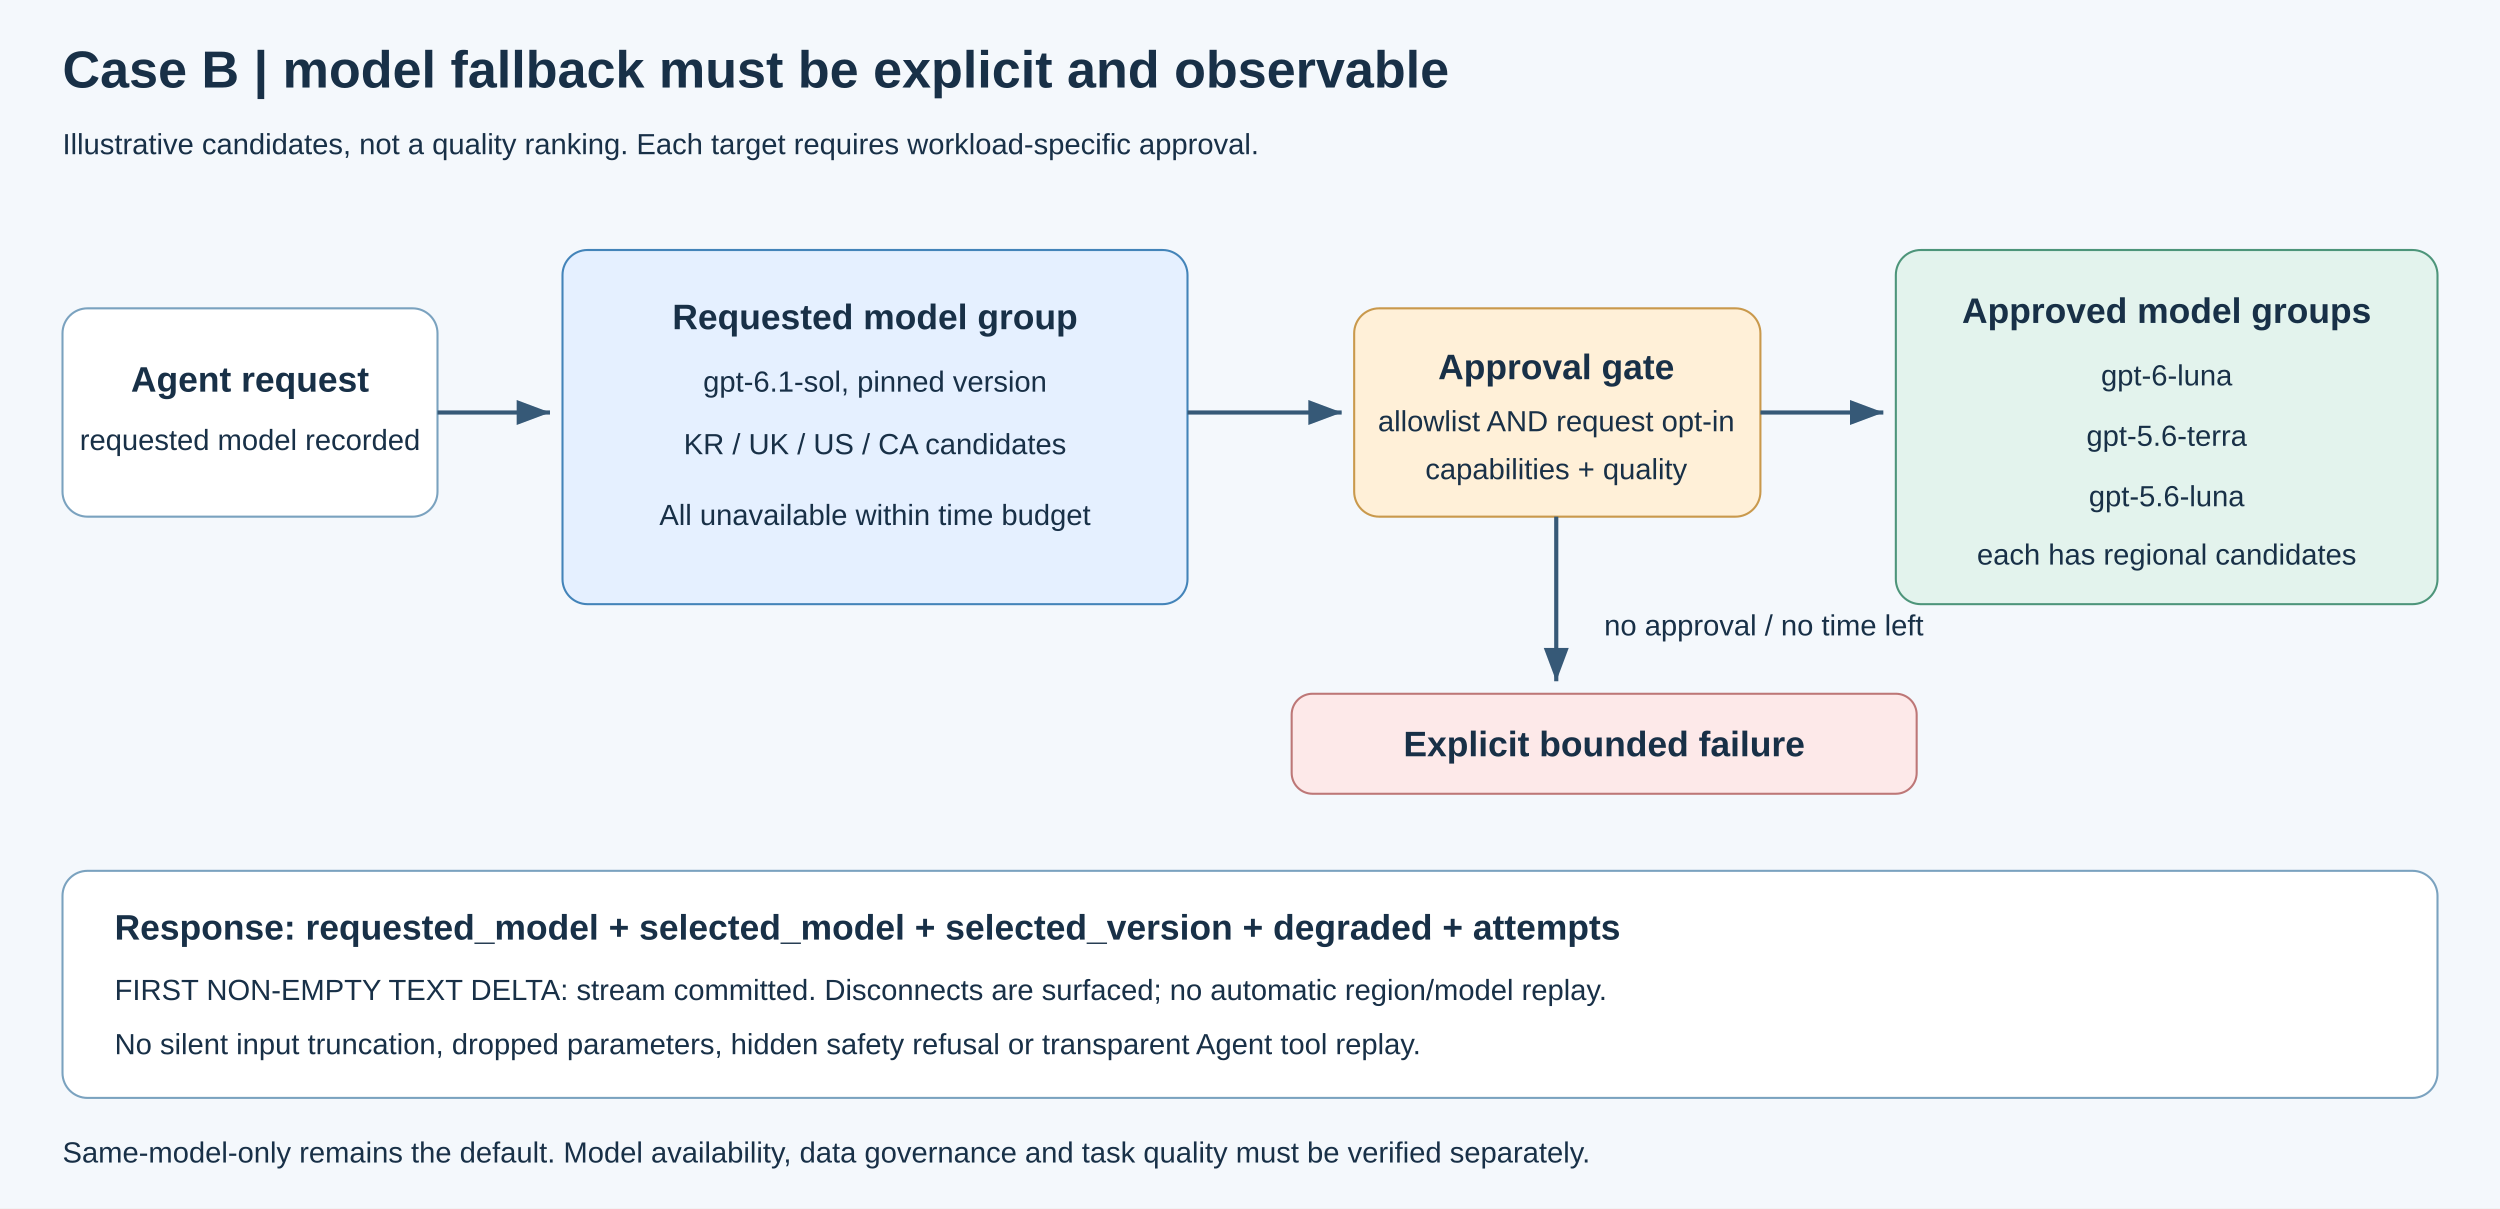
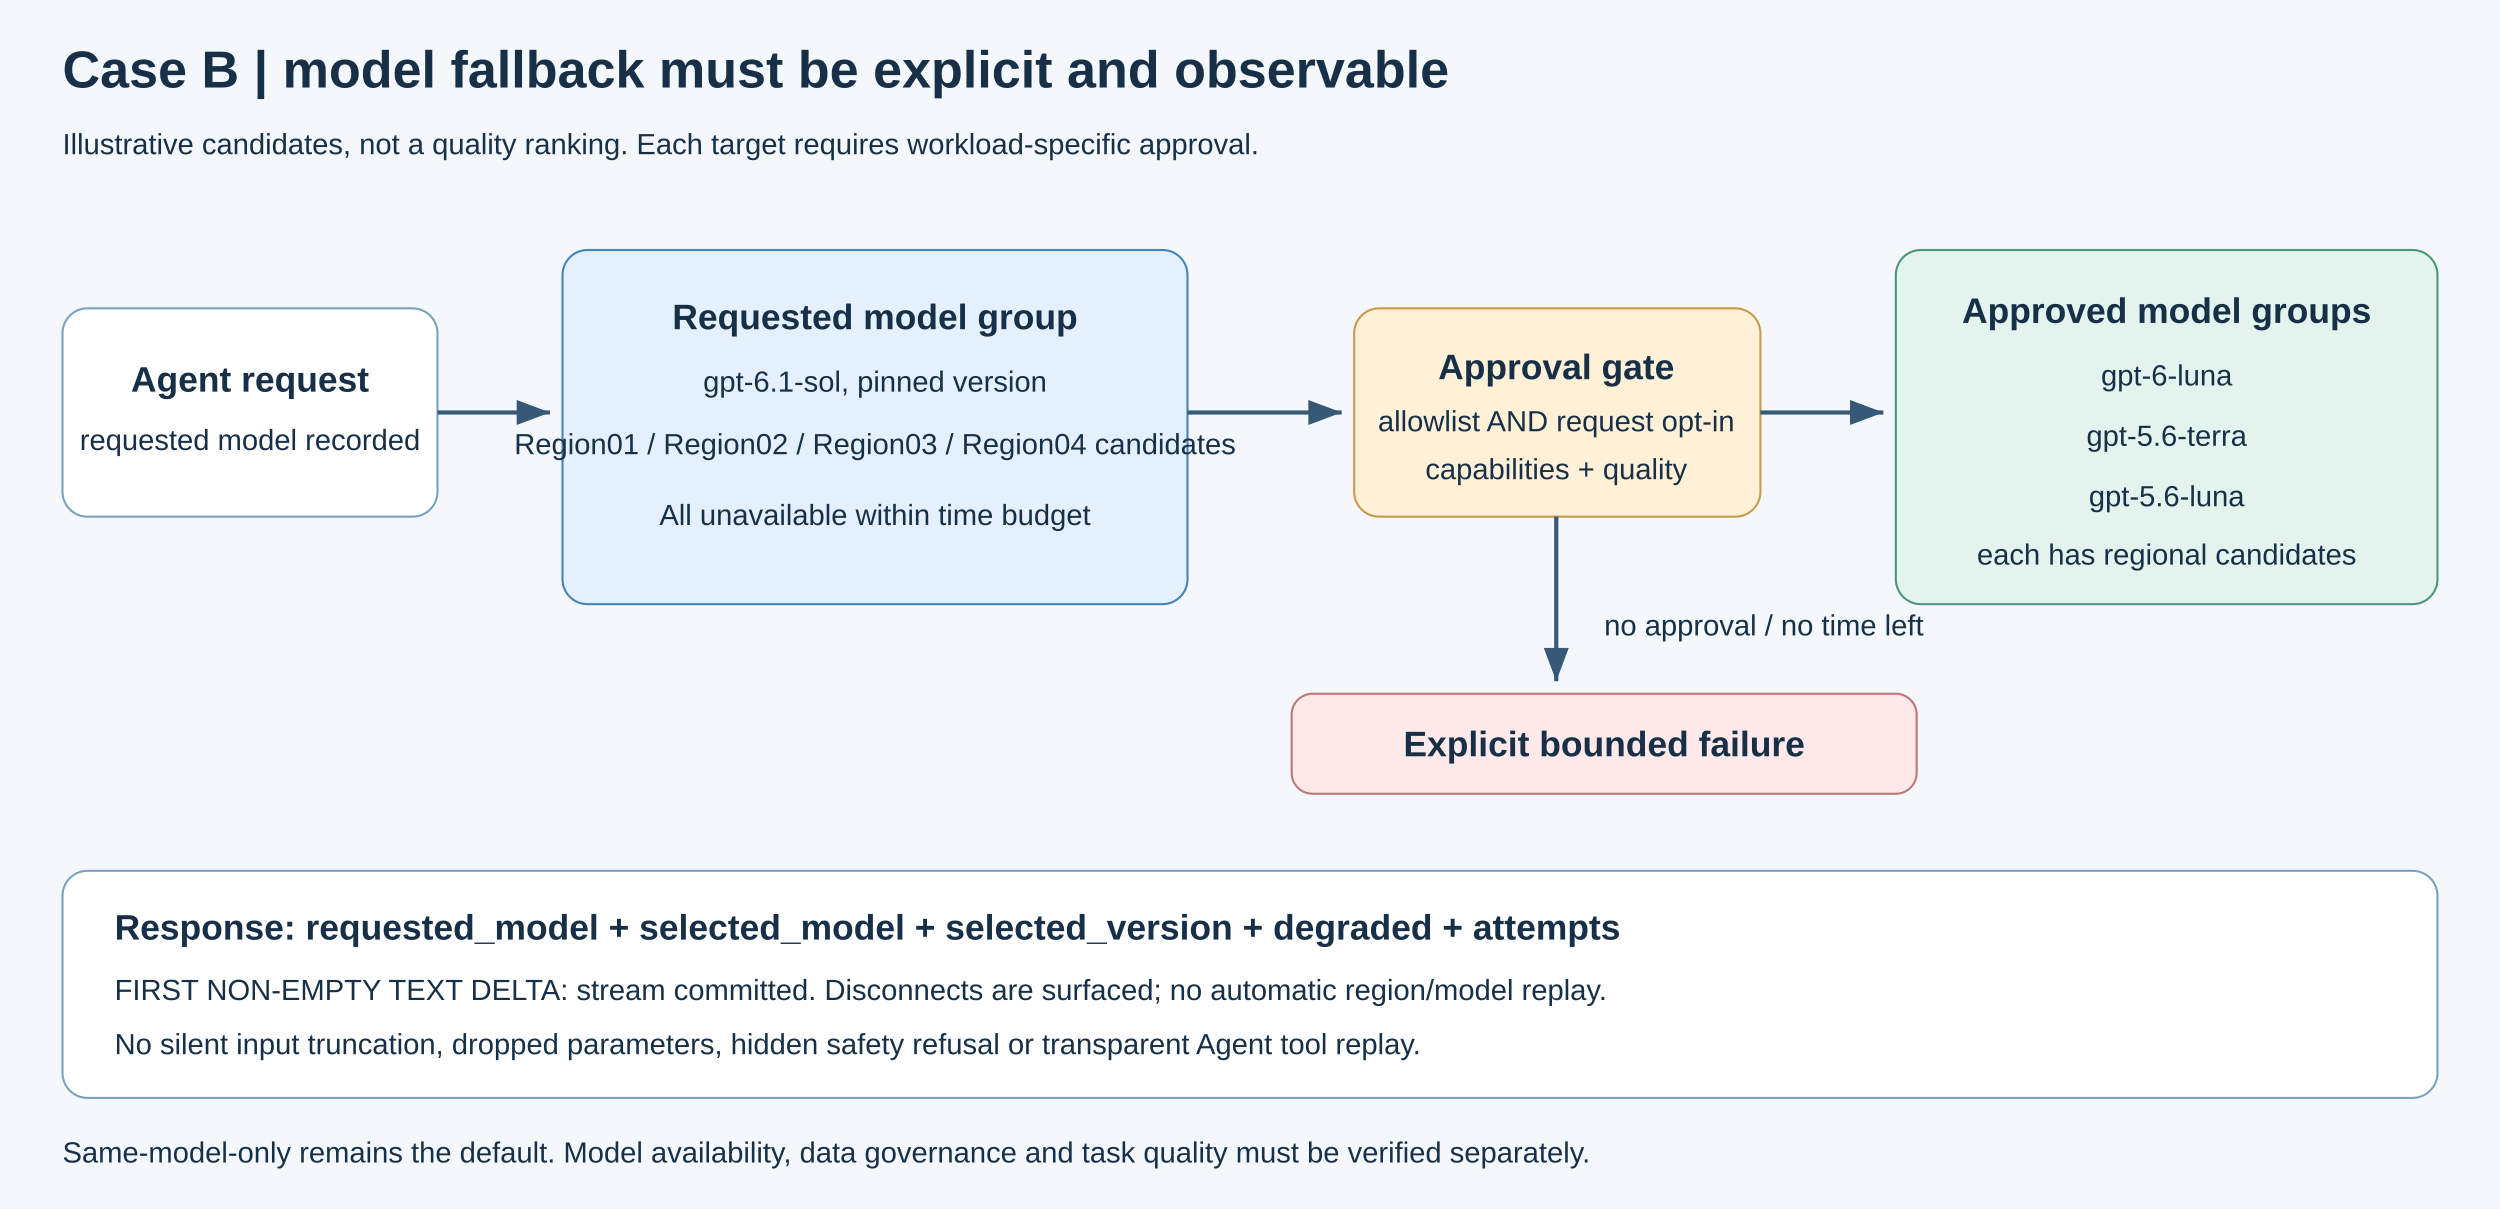
<svg xmlns="http://www.w3.org/2000/svg" width="1200" height="580" viewBox="0 0 1200 580" role="img" aria-labelledby="title desc">
  <defs>
    <marker id="arrow" markerWidth="10" markerHeight="10" refX="8" refY="3" orient="auto">
      <path d="M0 0L8 3L0 6Z" fill="#365977" />
    </marker>
    <style>text{font-family:Segoe UI,Arial,sans-serif;fill:#183047}.h{font-size:25px;font-weight:700}.l{font-size:17px;font-weight:600}.n{font-size:14px}.a{fill:none;stroke:#365977;stroke-width:2;marker-end:url(#arrow)}</style>
  </defs>
  <rect width="1200" height="580" fill="#f4f8fc" />
  <text x="30" y="42" class="h">Case B | model fallback must be explicit and observable</text>
  <text x="30" y="74" class="n">Illustrative candidates, not a quality ranking. Each target requires workload-specific approval.</text>
  <rect x="30" y="148" width="180" height="100" rx="12" fill="#fff" stroke="#7aa2bf" />
  <text x="120" y="188" text-anchor="middle" class="l">Agent request</text>
  <text x="120" y="216" text-anchor="middle" class="n">requested model recorded</text>
  <path d="M210 198H264" class="a" />
  <rect x="270" y="120" width="300" height="170" rx="12" fill="#e5f0ff" stroke="#4384b9" />
  <text x="420" y="158" text-anchor="middle" class="l">Requested model group</text>
  <text x="420" y="188" text-anchor="middle" class="n">gpt-6.1-sol, pinned version</text>
-   <text x="420" y="218" text-anchor="middle" class="n">KR / UK / US / CA candidates</text>
+   <text x="420" y="218" text-anchor="middle" class="n">Region01 / Region02 / Region03 / Region04 candidates</text>
  <text x="420" y="252" text-anchor="middle" class="n">All unavailable within time budget</text>
  <path d="M570 198H644" class="a" />
  <rect x="650" y="148" width="195" height="100" rx="12" fill="#fff0d8" stroke="#c9994c" />
  <text x="747" y="182" text-anchor="middle" class="l">Approval gate</text>
  <text x="747" y="207" text-anchor="middle" class="n">allowlist AND request opt-in</text>
  <text x="747" y="230" text-anchor="middle" class="n">capabilities + quality</text>
  <path d="M845 198H904" class="a" />
  <rect x="910" y="120" width="260" height="170" rx="12" fill="#e3f3ed" stroke="#4d957a" />
  <text x="1040" y="155" text-anchor="middle" class="l">Approved model groups</text>
  <text x="1040" y="185" text-anchor="middle" class="n">gpt-6-luna</text>
  <text x="1040" y="214" text-anchor="middle" class="n">gpt-5.6-terra</text>
  <text x="1040" y="243" text-anchor="middle" class="n">gpt-5.6-luna</text>
  <text x="1040" y="271" text-anchor="middle" class="n">each has regional candidates</text>
  <path d="M747 248V327" class="a" />
  <text x="770" y="305" class="n">no approval / no time left</text>
  <rect x="620" y="333" width="300" height="48" rx="10" fill="#fde9e9" stroke="#bd7777" />
  <text x="770" y="363" text-anchor="middle" class="l">Explicit bounded failure</text>
  <rect x="30" y="418" width="1140" height="109" rx="12" fill="#fff" stroke="#7aa2bf" />
  <text x="55" y="451" class="l">Response: requested_model + selected_model + selected_version + degraded + attempts</text>
  <text x="55" y="480" class="n">FIRST NON-EMPTY TEXT DELTA: stream committed. Disconnects are surfaced; no automatic region/model replay.</text>
  <text x="55" y="506" class="n">No silent input truncation, dropped parameters, hidden safety refusal or transparent Agent tool replay.</text>
  <text x="30" y="558" class="n">Same-model-only remains the default. Model availability, data governance and task quality must be verified separately.</text>
</svg>
